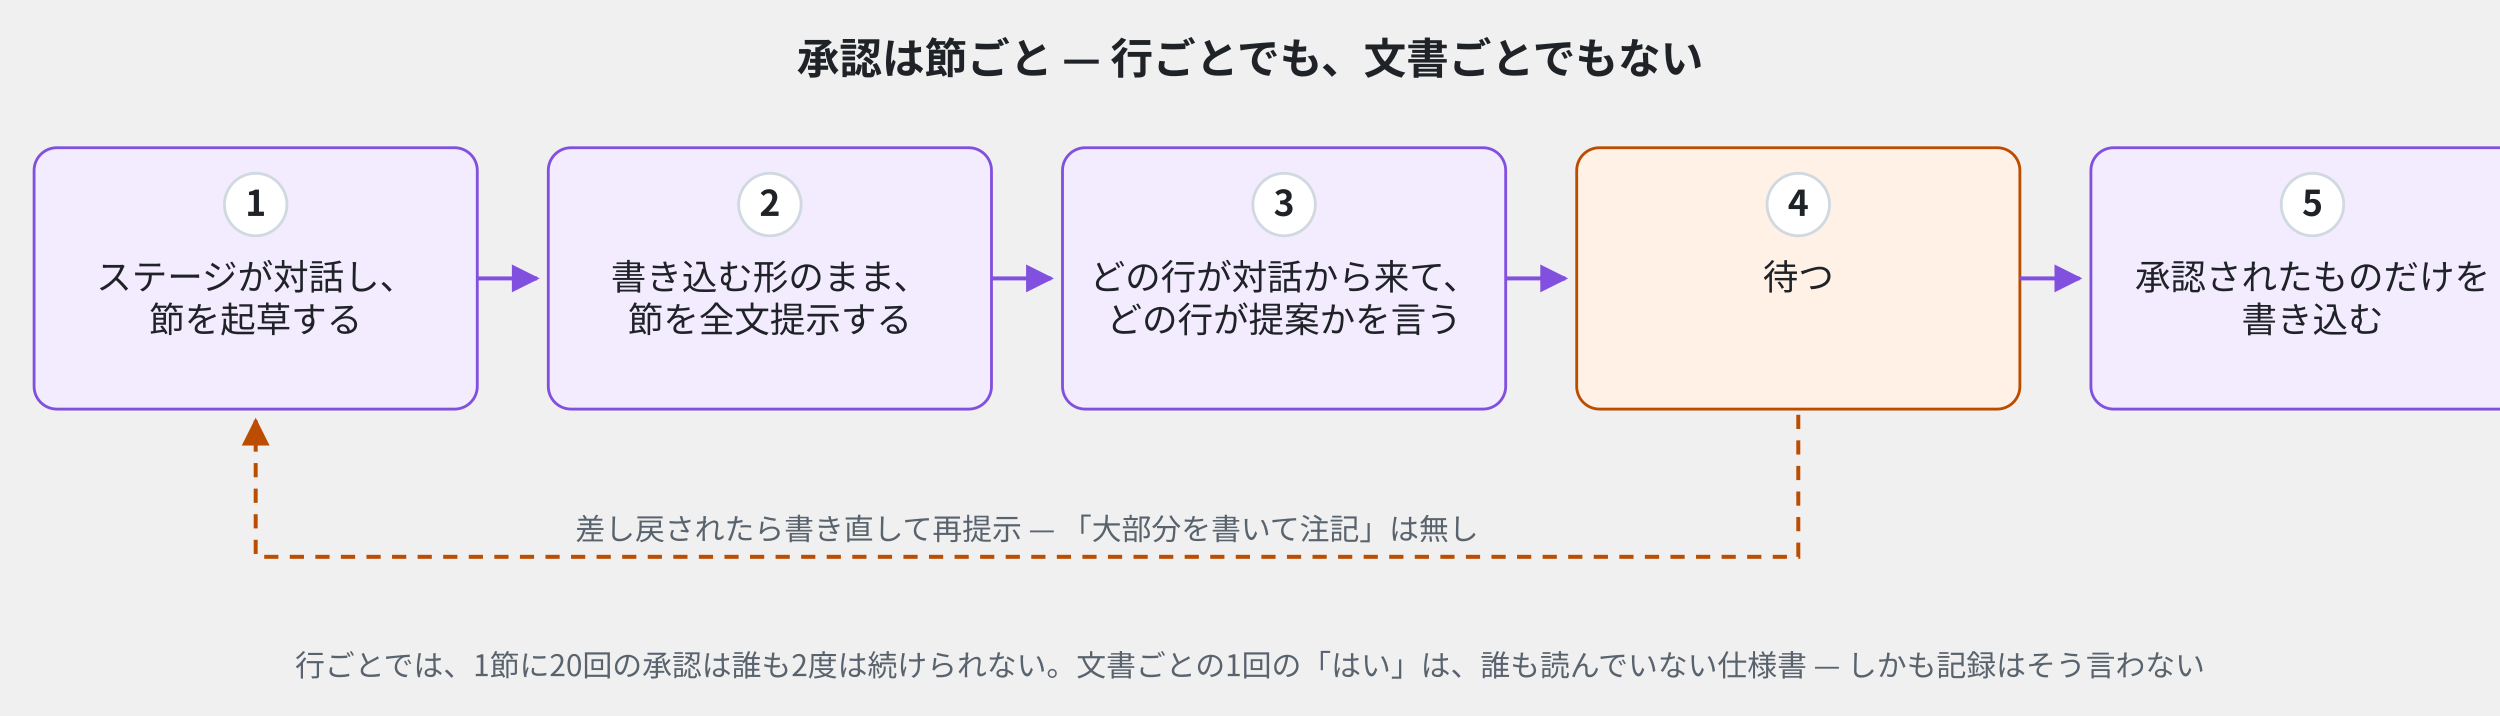
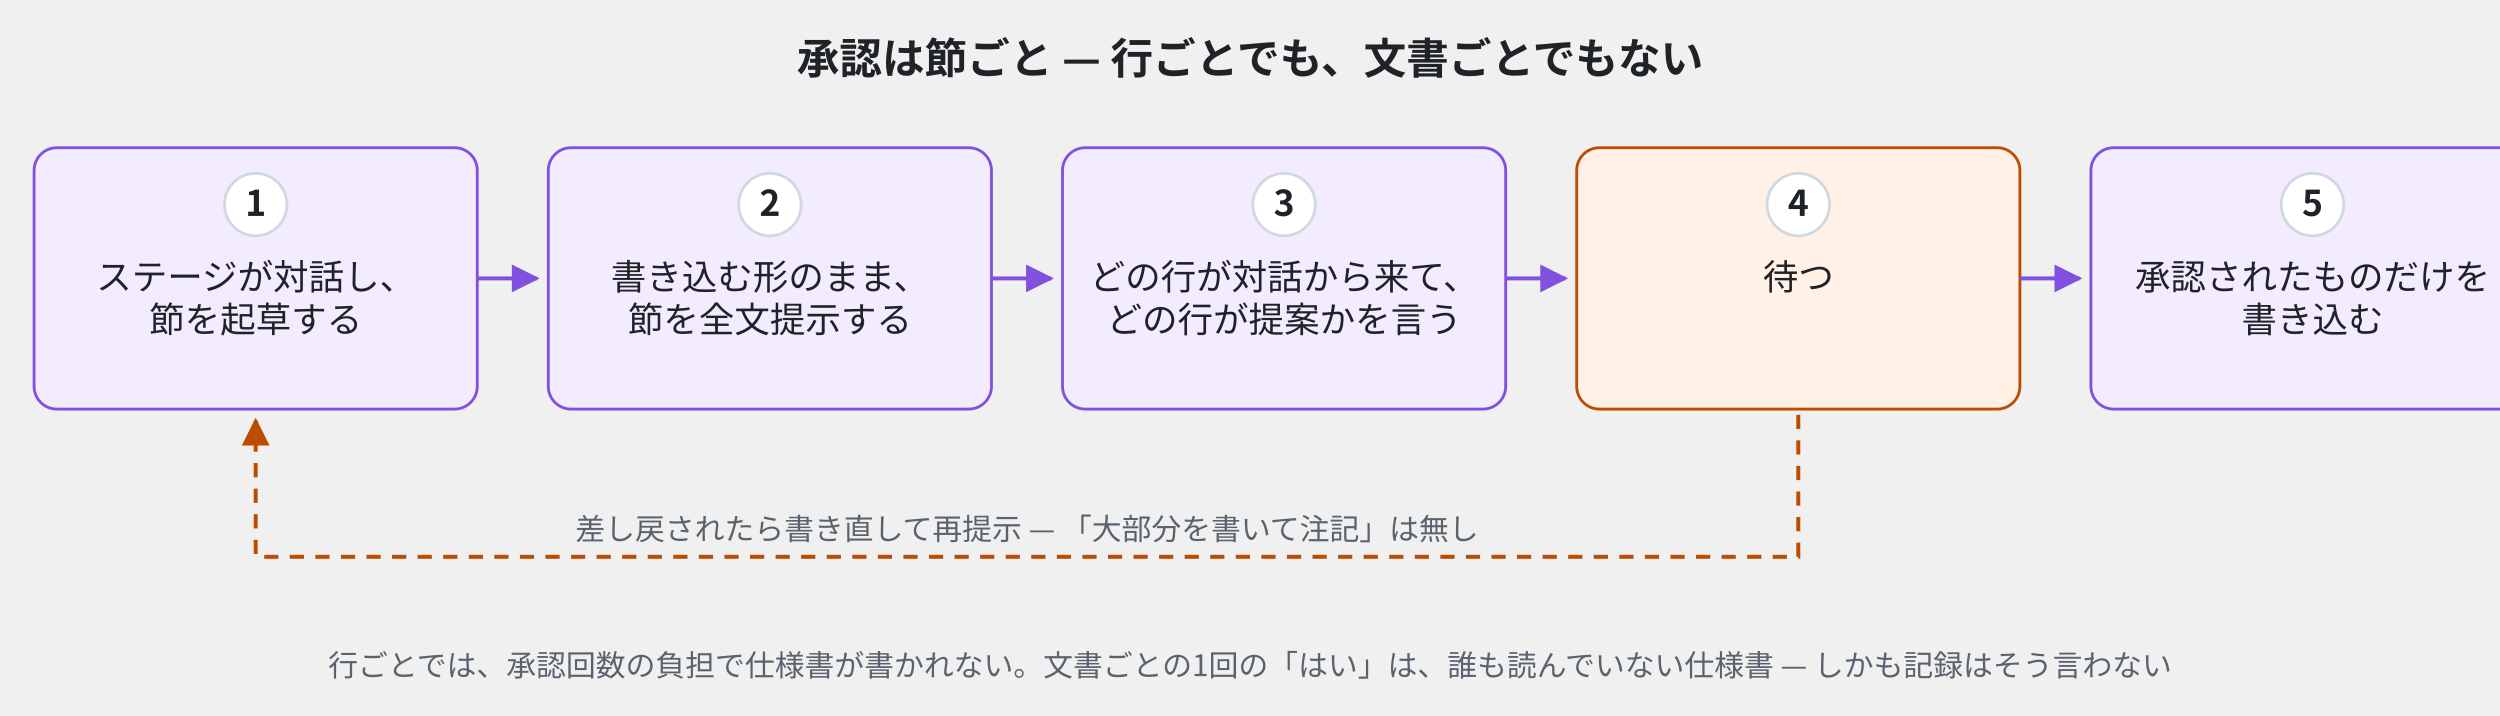
<svg xmlns="http://www.w3.org/2000/svg" viewBox="0 0 880 252" width="880" height="252" font-family="-apple-system, BlinkMacSystemFont, 'Hiragino Sans', 'Noto Sans JP', 'Noto Sans CJK JP', 'Yu Gothic', Meiryo, Helvetica, Arial, sans-serif" role="img" aria-label="承認は節ごと — 行ごとでも、文書ごとでもない">
  <defs>
    <marker id="m" viewBox="0 0 10 10" refX="9" refY="5" markerWidth="7" markerHeight="7" orient="auto-start-reverse">
      <path d="M0,0 L10,5 L0,10 z" class="ah" fill="#8b949e" />
    </marker>
    <marker id="mb" viewBox="0 0 10 10" refX="9" refY="5" markerWidth="7" markerHeight="7" orient="auto-start-reverse">
      <path d="M0,0 L10,5 L0,10 z" class="ah-b" fill="#0969da" />
    </marker>
    <marker id="mp" viewBox="0 0 10 10" refX="9" refY="5" markerWidth="7" markerHeight="7" orient="auto-start-reverse">
      <path d="M0,0 L10,5 L0,10 z" class="ah-p" fill="#8250df" />
    </marker>
    <marker id="mo" viewBox="0 0 10 10" refX="9" refY="5" markerWidth="7" markerHeight="7" orient="auto-start-reverse">
      <path d="M0,0 L10,5 L0,10 z" class="ah-o" fill="#bc4c00" />
    </marker>
    <marker id="mg" viewBox="0 0 10 10" refX="9" refY="5" markerWidth="7" markerHeight="7" orient="auto-start-reverse">
      <path d="M0,0 L10,5 L0,10 z" class="ah-g" fill="#1a7f37" />
    </marker>
  </defs>
  <style>
.t{font-size:15px;font-weight:600}
.l{font-size:12.5px}
.n{font-size:12.5px;font-weight:600}
.m{font-size:11.5px}
.xs{font-size:10.5px}
.code{font-family:ui-monospace,SFMono-Regular,Menlo,Consolas,monospace}
.dash{stroke-dasharray:5 4}

@media (prefers-color-scheme:dark){
text{fill:#e6edf3}
.m,.xs{fill:#9198a1}
.bx{fill:#151b23;stroke:#3d444d}
.bx-1{fill:#0d1117;stroke:#3d444d}
.bx-b{fill:#0c2d59;stroke:#4493f8}
.bx-p{fill:#251a44;stroke:#ab7df8}
.bx-o{fill:#40200a;stroke:#f0883e}
.bx-g{fill:#0f3018;stroke:#3fb950}
.bx-r{fill:#3d1418;stroke:#f85149}
.arr{stroke:#6e7681}
.arr-b{stroke:#4493f8}
.arr-p{stroke:#ab7df8}
.arr-o{stroke:#f0883e}
.arr-g{stroke:#3fb950}
.ah{fill:#6e7681}
.ah-b{fill:#4493f8}
.ah-p{fill:#ab7df8}
.ah-o{fill:#f0883e}
.ah-g{fill:#3fb950}
.ln{stroke:#3d444d}
.lane{stroke:#6e7681}
.lane-b{stroke:#4493f8}
.lane-g{stroke:#3fb950}
.dt{fill:#6e7681}
.dt-b{fill:#4493f8}
.dt-g{fill:#3fb950}
}
</style>
  <text x="440.0" y="26" class="t" fill="#1f2328" text-anchor="middle">承認は節ごと — 行ごとでも、文書ごとでもない</text>
  <rect x="12" y="52" width="156" height="92" rx="8" class="bx bx-p" fill="#f3ecff" stroke="#8250df" stroke-width="1" />
  <circle cx="90.0" cy="72" r="11" class="bx bx-1" fill="#ffffff" stroke="#d1d9e0" stroke-width="1" />
  <text x="90.0" y="76" class="n" fill="#1f2328" text-anchor="middle">1</text>
  <text x="90.0" y="102" class="l" fill="#1f2328" text-anchor="middle">ステージが対話し、</text>
  <text x="90.0" y="117" class="l" fill="#1f2328" text-anchor="middle">節を起草する</text>
  <path d="M168,98.0 L189,98.0" class="arr arr-p" fill="none" stroke="#8250df" stroke-width="1.4" marker-end="url(#mp)" />
  <rect x="193" y="52" width="156" height="92" rx="8" class="bx bx-p" fill="#f3ecff" stroke="#8250df" stroke-width="1" />
  <circle cx="271.0" cy="72" r="11" class="bx bx-1" fill="#ffffff" stroke="#d1d9e0" stroke-width="1" />
  <text x="271.0" y="76" class="n" fill="#1f2328" text-anchor="middle">2</text>
  <text x="271.0" y="102" class="l" fill="#1f2328" text-anchor="middle">書き込む形のまま、</text>
  <text x="271.0" y="117" class="l" fill="#1f2328" text-anchor="middle">節を全文提示する</text>
  <path d="M349,98.0 L370,98.0" class="arr arr-p" fill="none" stroke="#8250df" stroke-width="1.4" marker-end="url(#mp)" />
  <rect x="374" y="52" width="156" height="92" rx="8" class="bx bx-p" fill="#f3ecff" stroke="#8250df" stroke-width="1" />
  <circle cx="452.0" cy="72" r="11" class="bx bx-1" fill="#ffffff" stroke="#d1d9e0" stroke-width="1" />
  <text x="452.0" y="76" class="n" fill="#1f2328" text-anchor="middle">3</text>
  <text x="452.0" y="102" class="l" fill="#1f2328" text-anchor="middle">どの行が対話から来て、</text>
  <text x="452.0" y="117" class="l" fill="#1f2328" text-anchor="middle">どの行が提案かを言う</text>
  <path d="M530,98.0 L551,98.0" class="arr arr-p" fill="none" stroke="#8250df" stroke-width="1.4" marker-end="url(#mp)" />
  <rect x="555" y="52" width="156" height="92" rx="8" class="bx bx-o" fill="#fff1e5" stroke="#bc4c00" stroke-width="1" />
  <circle cx="633.0" cy="72" r="11" class="bx bx-1" fill="#ffffff" stroke="#d1d9e0" stroke-width="1" />
  <text x="633.0" y="76" class="n" fill="#1f2328" text-anchor="middle">4</text>
  <text x="633.0" y="102" class="l" fill="#1f2328" text-anchor="middle">待つ</text>
  <path d="M711,98.0 L732,98.0" class="arr arr-p" fill="none" stroke="#8250df" stroke-width="1.4" marker-end="url(#mp)" />
  <rect x="736" y="52" width="156" height="92" rx="8" class="bx bx-p" fill="#f3ecff" stroke="#8250df" stroke-width="1" />
  <circle cx="814.0" cy="72" r="11" class="bx bx-1" fill="#ffffff" stroke="#d1d9e0" stroke-width="1" />
  <text x="814.0" y="76" class="n" fill="#1f2328" text-anchor="middle">5</text>
  <text x="814.0" y="102" class="l" fill="#1f2328" text-anchor="middle">承認されたものだけを</text>
  <text x="814.0" y="117" class="l" fill="#1f2328" text-anchor="middle">書き込む</text>
  <path d="M633.0,146 L633.0,196 L90.0,196 L90.0,148" class="arr arr-o dash" fill="none" stroke="#bc4c00" stroke-width="1.4" marker-end="url(#mo)" />
  <text x="361.5" y="190" class="xs" fill="#59636e" text-anchor="middle">差し戻されたら書き直して再提示 — 「大部分を書いて注記」は無し</text>
-   <text x="440.0" y="238" class="xs" fill="#59636e" text-anchor="middle">行ごとでは、1節に20回の承認は誰も2度は続けられない。文書ごとの1回の「はい」は、誰も読んでいない仕様書 — しかも記録はそう言わない</text>
+   <text x="440.0" y="238" class="xs" fill="#59636e" text-anchor="middle">行ごとでは、承認回数の負担で仕様書が書かれない。文書ごとの1回の「はい」は、誰も読んでいない仕様書 — しかも記録はそう言わない</text>
</svg>
